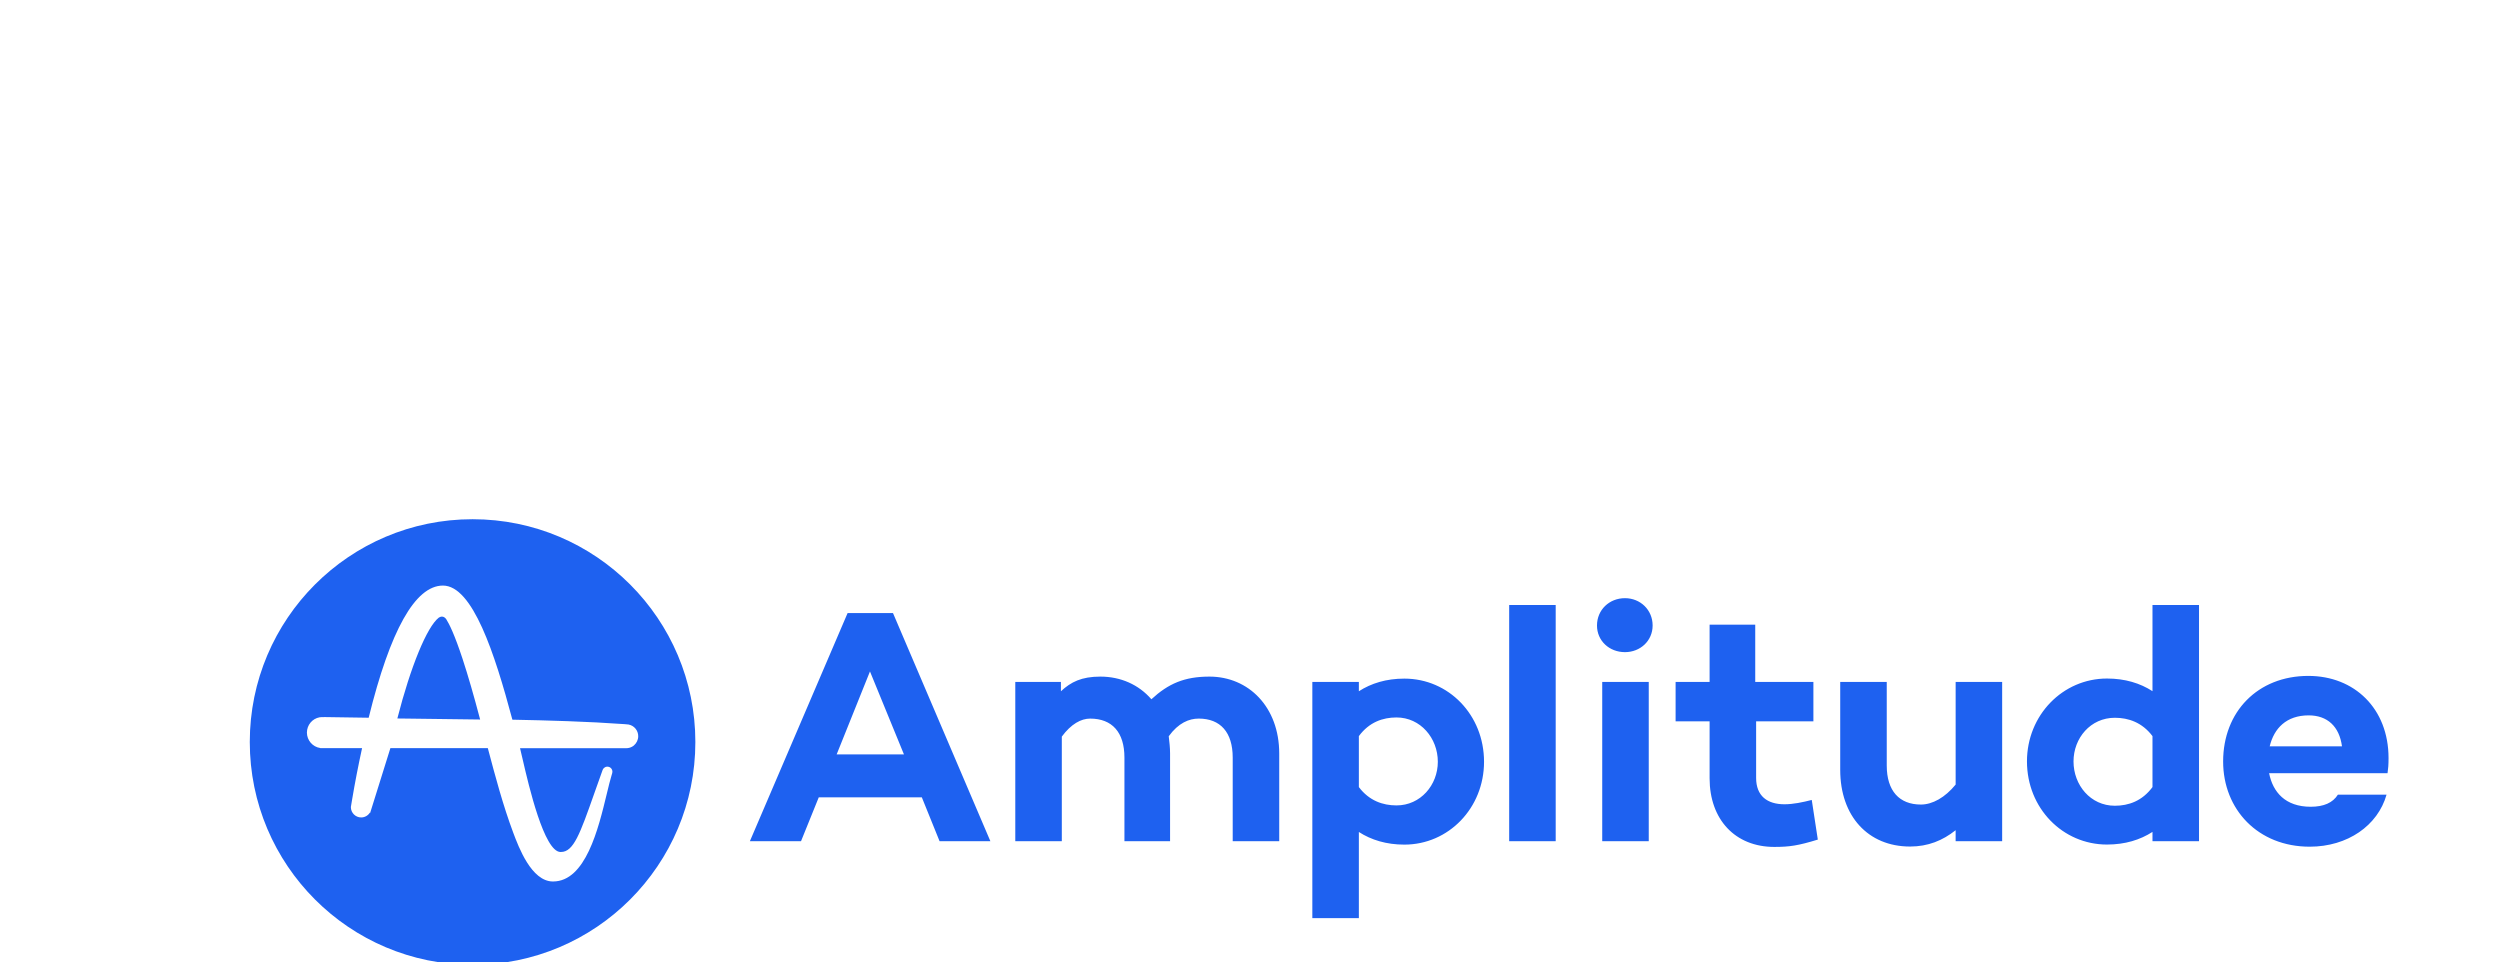
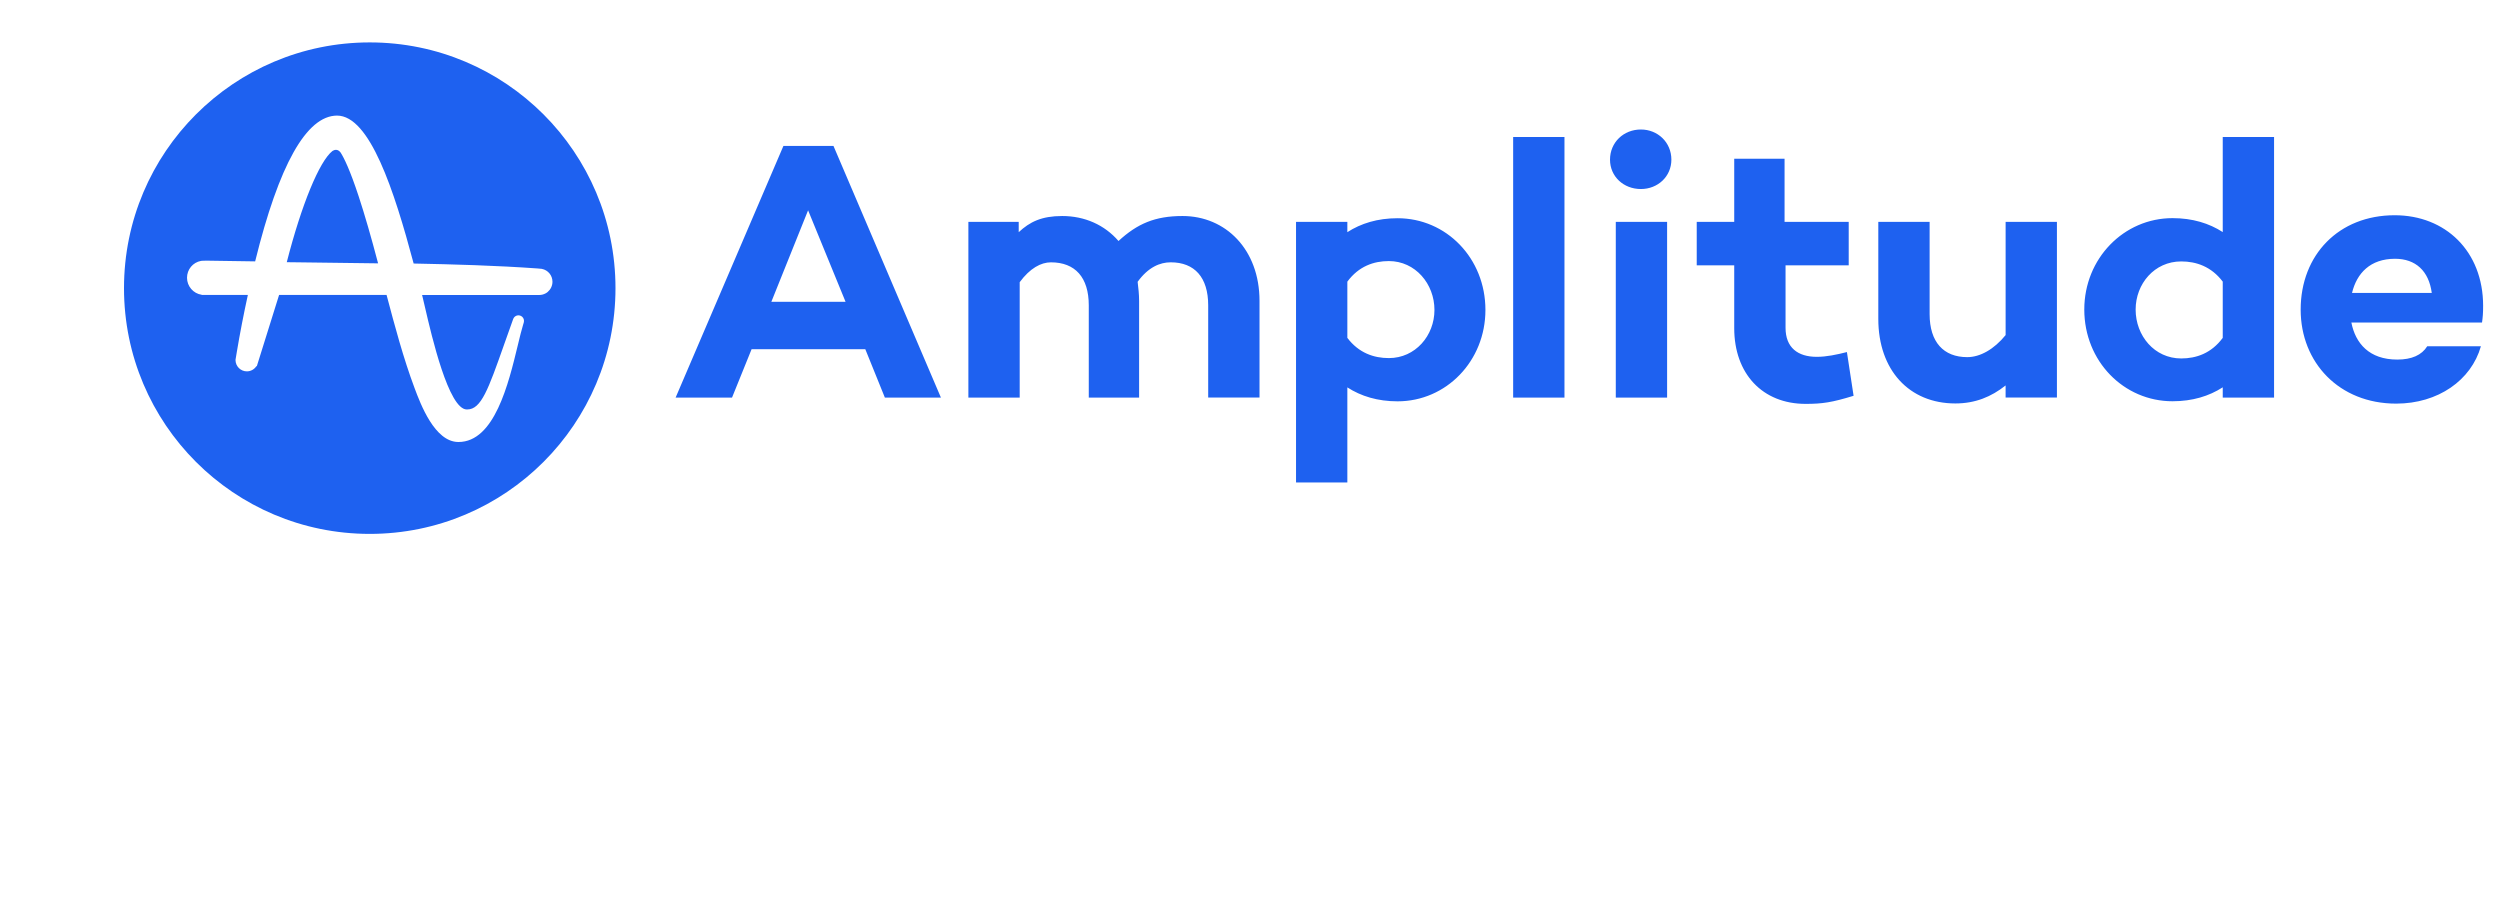
- <svg xmlns="http://www.w3.org/2000/svg" version="1.1" id="Layer_1" viewBox="0 0 1820 700">
+ <svg xmlns="http://www.w3.org/2000/svg" version="1.1" id="Layer_1" viewBox="100 350 1650 600">
  <style type="text/css">
	.st0{fill:#1E61F0;}
</style>
  <g id="logo_x5F_white_11_">
    <path class="st0" d="M336.73,479.6c3.95,12,8.25,26.87,12.81,44.21c-17.28-0.27-34.77-0.46-51.7-0.66l-8.57-0.1   c9.69-37.87,21.5-66.6,30.14-73.39c0.55-0.35,1.41-0.77,2.35-0.77c1.13,0,2.16,0.62,3.06,1.81   C327.06,454.21,330.96,462.06,336.73,479.6z M506.22,540.18c0,89.57-72.61,162.19-162.19,162.19s-162.19-72.61-162.19-162.19   s72.61-162.19,162.19-162.19S506.22,450.6,506.22,540.18z M464.63,535.96c0-4.19-2.95-7.69-6.93-8.48   c-0.02-0.01-0.05-0.01-0.07-0.02c-0.05-0.01-0.09-0.02-0.14-0.03l-0.16-0.01c-0.42-0.07-0.85-0.11-1.29-0.12l-1.15-0.11   c-27.35-1.96-55.48-2.73-81.88-3.26l-0.05-0.19c-12.85-48.19-28.89-97.45-50.53-97.45c-20.16,0.09-38.34,32.46-54.03,96.22   c-11.09-0.14-21.2-0.29-30.73-0.46c-0.54-0.01-1.03-0.01-1.46-0.01c-2.03,0-3.02,0.08-3.52,0.15c-5.37,0.95-9.26,5.64-9.26,11.14   c0,5.61,4.19,10.43,9.65,11.21l0.11,0.11h30.4c-2.78,12.71-5.22,25.28-7.25,37.4l-0.89,5.33l-0.01,0.26   c0.02,4.11,3.38,7.46,7.49,7.46c2.61,0,4.97-1.36,6.32-3.48l0.22,0.17l14.73-47.13h70.94c5.42,20.48,11.04,41.62,18.47,61.47   c3.97,10.61,13.27,35.46,28.82,35.59l0.15,0c23.76,0,33.02-38.38,39.15-63.78c1.32-5.47,2.46-10.19,3.53-13.65l0.43-1.43l0,0   c0.2-0.66,0.22-1.41-0.01-2.17c-0.39-1.28-1.49-2.26-2.8-2.5c-1.87-0.35-3.55,0.72-4.15,2.32l-0.01,0l-0.51,1.42   c-2.02,5.58-3.88,10.86-5.53,15.54l-0.12,0.35c-10.28,29.12-14.98,42.42-24.17,42.42l0.05,0l-0.13,0.02l-0.23-0.01   c-11.96,0-23.22-48.62-27.46-66.92c-0.73-3.17-1.41-6.08-2.03-8.64c0,0,77.22,0,77.34,0c1.45,0,2.82-0.36,4.02-0.99   c0.01,0,0.01-0.01,0.02-0.01c0.12-0.06,0.24-0.13,0.36-0.2c0.13-0.08,0.26-0.15,0.38-0.23c0.06-0.04,0.12-0.08,0.18-0.12   c0.19-0.13,0.37-0.26,0.54-0.41c0.01-0.01,0.02-0.02,0.04-0.03C463.39,541.06,464.63,538.64,464.63,535.96z M671.1,580.48   l12.91,31.92H721l-70.91-166.1h-33.03l-71.15,166.1h37.23l12.91-31.92H671.1z M658.08,549.21h-49l24.26-60.4L658.08,549.21z    M880.49,492.57c-18.23,0-29.89,5.09-42.28,16.49c-9.23-10.67-22.36-16.49-37.18-16.49c-13.61,0-21.39,3.88-28.68,10.67v-6.79   h-33.22V612.4H773v-76.16c6.79-9.22,14.07-13.1,20.61-13.1c16.01,0,24.98,9.95,24.98,28.38v60.88h33.22V548.6   c0-4.37-0.48-8.49-0.97-12.61c7.03-9.7,14.79-12.86,21.83-12.86c15.76,0,24.74,9.95,24.74,28.38v60.88h33.87V548.6   C931.28,514.64,908.92,492.57,880.49,492.57z M1022.39,494.03c-13.16,0-24.12,3.39-33.14,9.2v-6.78h-33.87v171.96h33.87v-62.73   c9.02,5.81,19.98,9.2,33.14,9.2c32.17,0,57.99-26.64,57.99-60.31C1080.39,520.43,1054.56,494.03,1022.39,494.03z M1016.66,586.34   c-9.95,0-19.89-3.4-27.41-13.34v-37.11c7.52-10.19,17.46-13.58,27.41-13.58c17.46,0,30.08,15.04,30.08,32.26   C1046.74,571.54,1034.13,586.34,1016.66,586.34z M1132.55,440.44h-33.87V612.4h33.87V440.44z M1182.98,474.76   c11.16,0,20.13-8.25,20.13-19.4c0-11.4-8.98-19.89-20.13-19.89c-11.4,0-20.37,8.49-20.37,19.89   C1162.6,466.51,1171.58,474.76,1182.98,474.76z M1166.42,496.45V612.4h33.87V496.45H1166.42z M1318.96,582.36   c-6.63,1.7-13.5,3.15-19.88,3.15c-12.52,0-20.62-6.06-20.62-19.16v-41.24h41.69v-28.66h-42.34v-41.69h-33.22v41.69h-24.75v28.66   h24.75v41.48c0,30.08,18.65,49.97,47.12,49.97c11.05,0,17.43-0.97,31.66-5.34L1318.96,582.36z M1457.58,496.45h-33.87v74.71   c-7.72,9.46-16.88,14.55-25.32,14.55c-15.67,0-24.84-9.95-24.84-28.38v-60.88h-33.87v64.04c0,33.72,20.34,55.79,50.85,55.79   c13.08,0,23.73-4.37,33.17-11.89v8h33.87V496.45z M1600.88,440.44h-33.87v62.73c-9.02-5.81-19.98-9.2-33.14-9.2   c-32.17,0-58.24,26.64-58.24,60.31c0,34.15,26.07,60.55,58.24,60.55c13.16,0,24.12-3.39,33.14-9.2v6.78h33.87V440.44z    M1539.6,586.58c-17.71,0-30.08-15.04-30.08-32.26c0-16.98,12.37-31.78,30.08-31.78c9.95,0,19.89,3.4,27.41,13.34v37.11   C1559.49,583.18,1549.55,586.58,1539.6,586.58z M1738.86,551.9c0-36.15-24.91-59.84-58.38-59.84c-36.88,0-62.04,26.14-62.04,62.29   c0,34.93,25.4,62.04,63.02,62.04c27.6,0,49.58-15.39,55.94-37.86h-35.42c-3.66,5.86-10.26,8.79-19.78,8.79   c-18.56,0-27.6-10.75-30.29-24.43h86.22C1738.62,559.47,1738.86,556.79,1738.86,551.9z M1680.71,520.79   c13.58,0,22.32,8,24.26,22.56h-52.64C1655.48,530.25,1664.46,520.79,1680.71,520.79z" />
  </g>
</svg>
